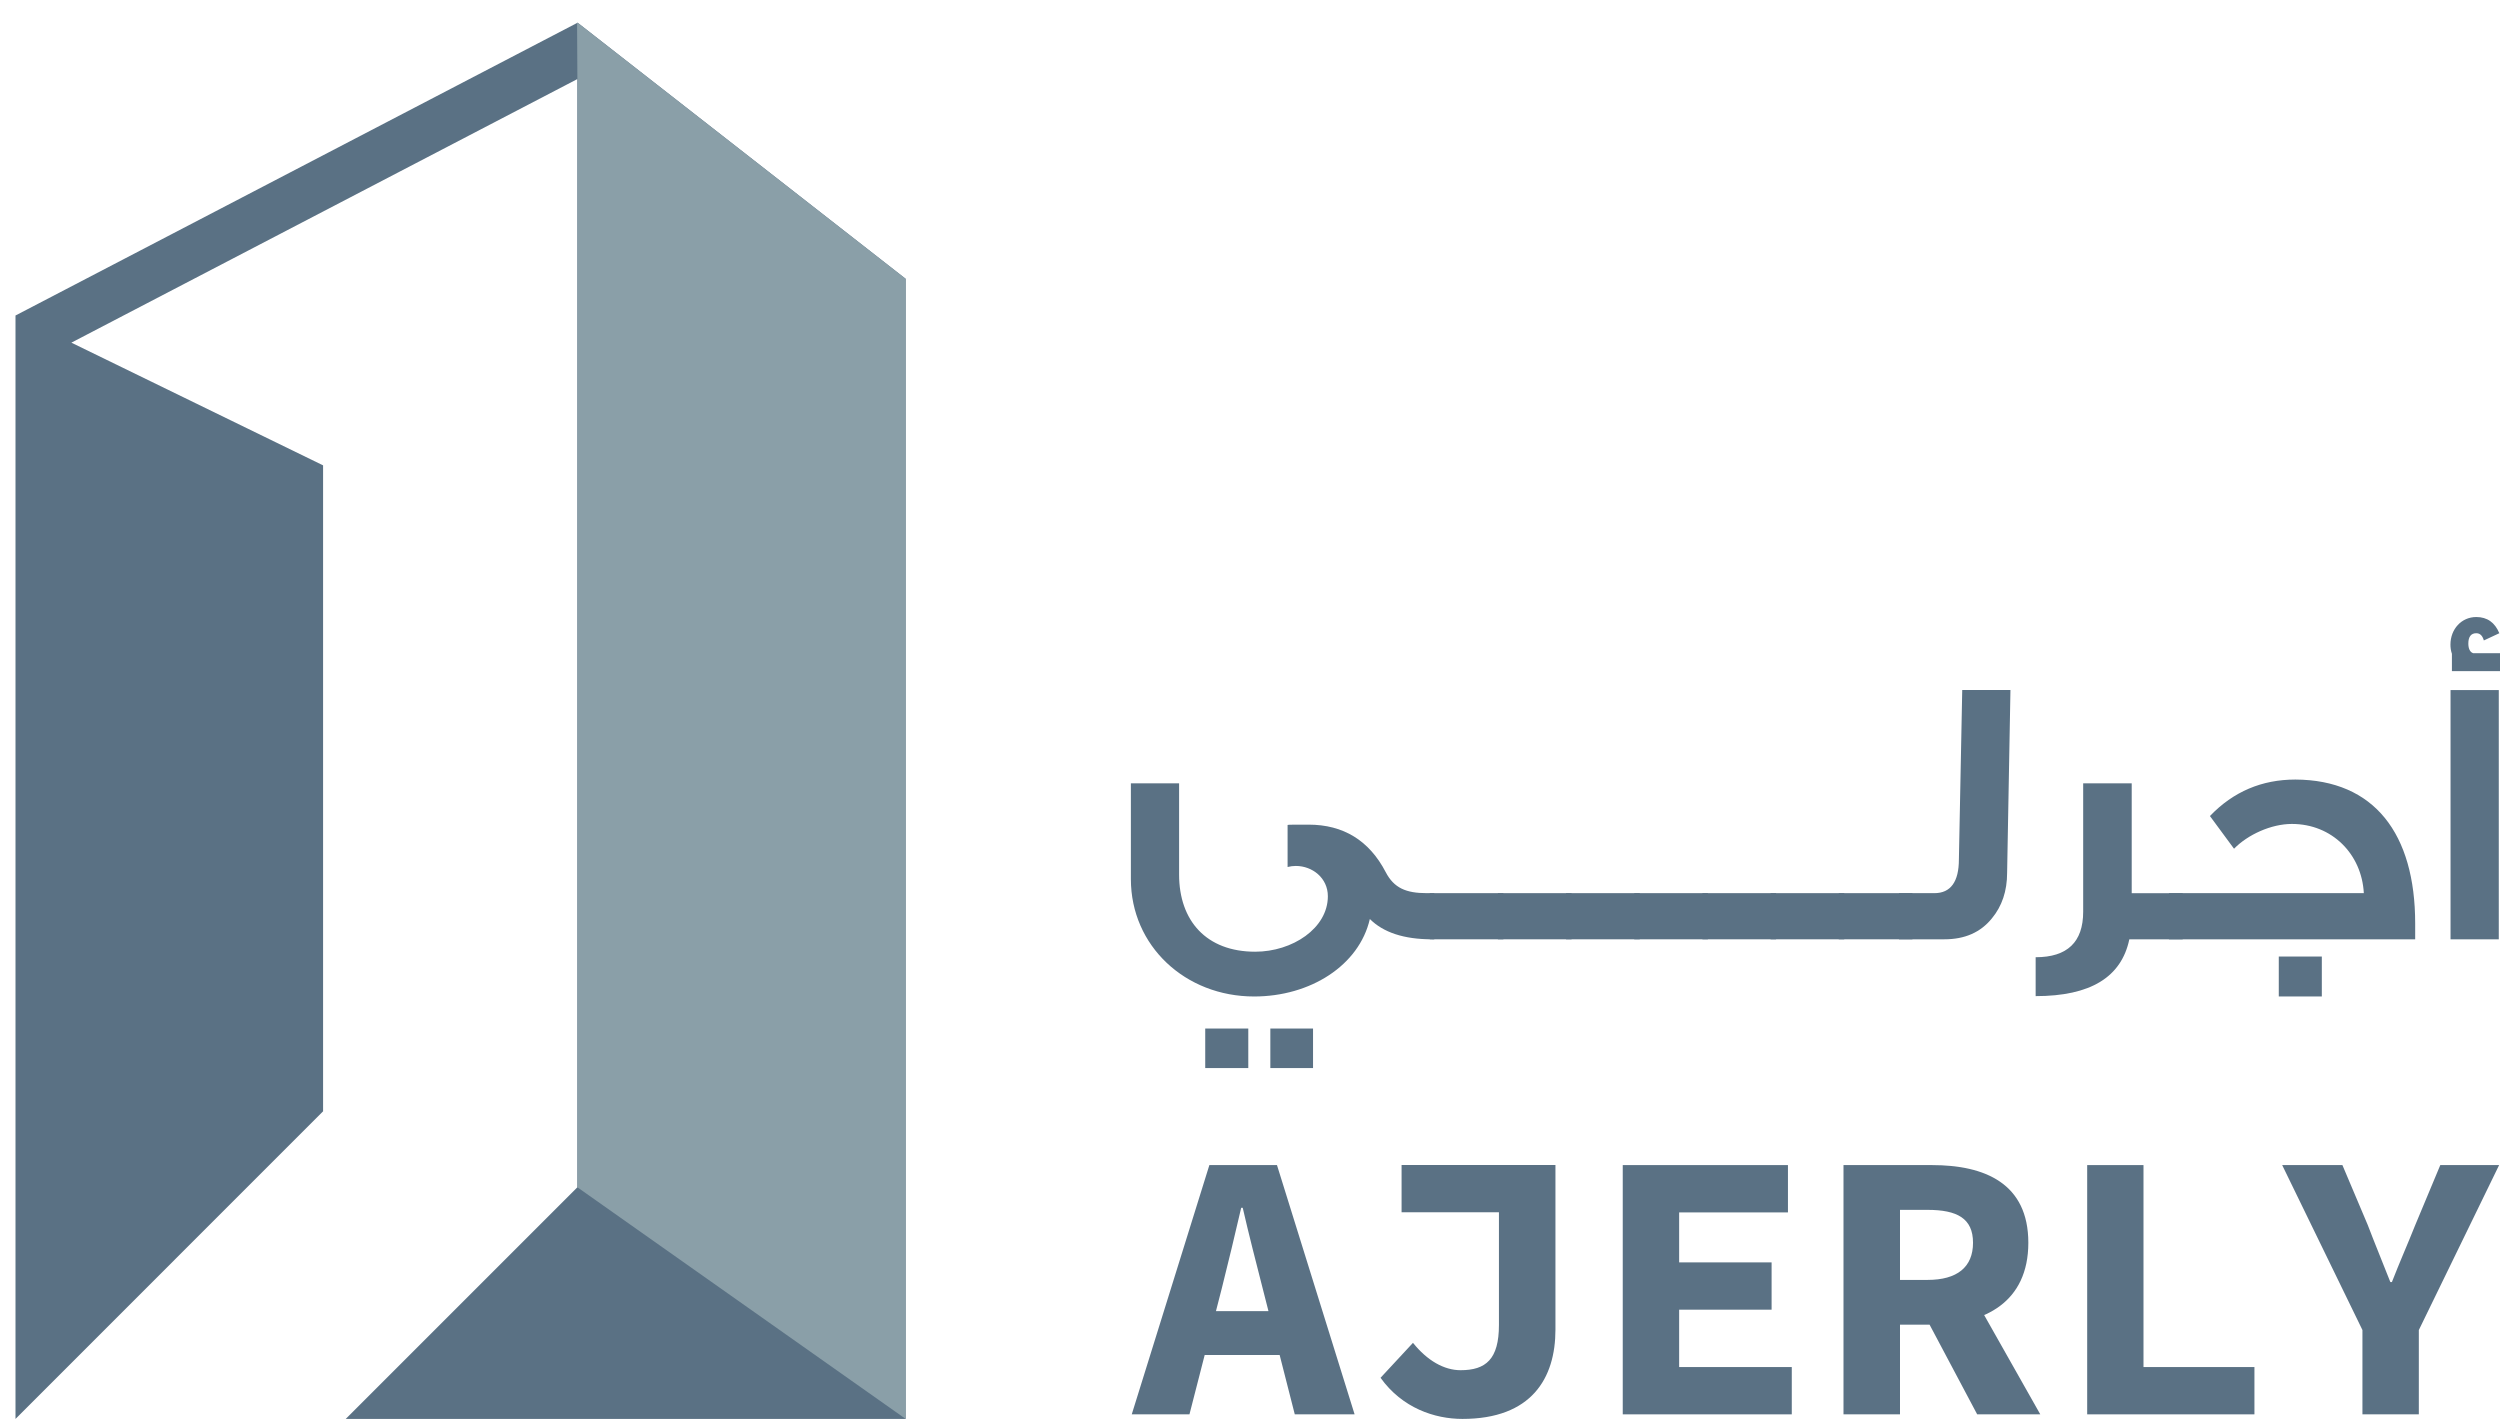
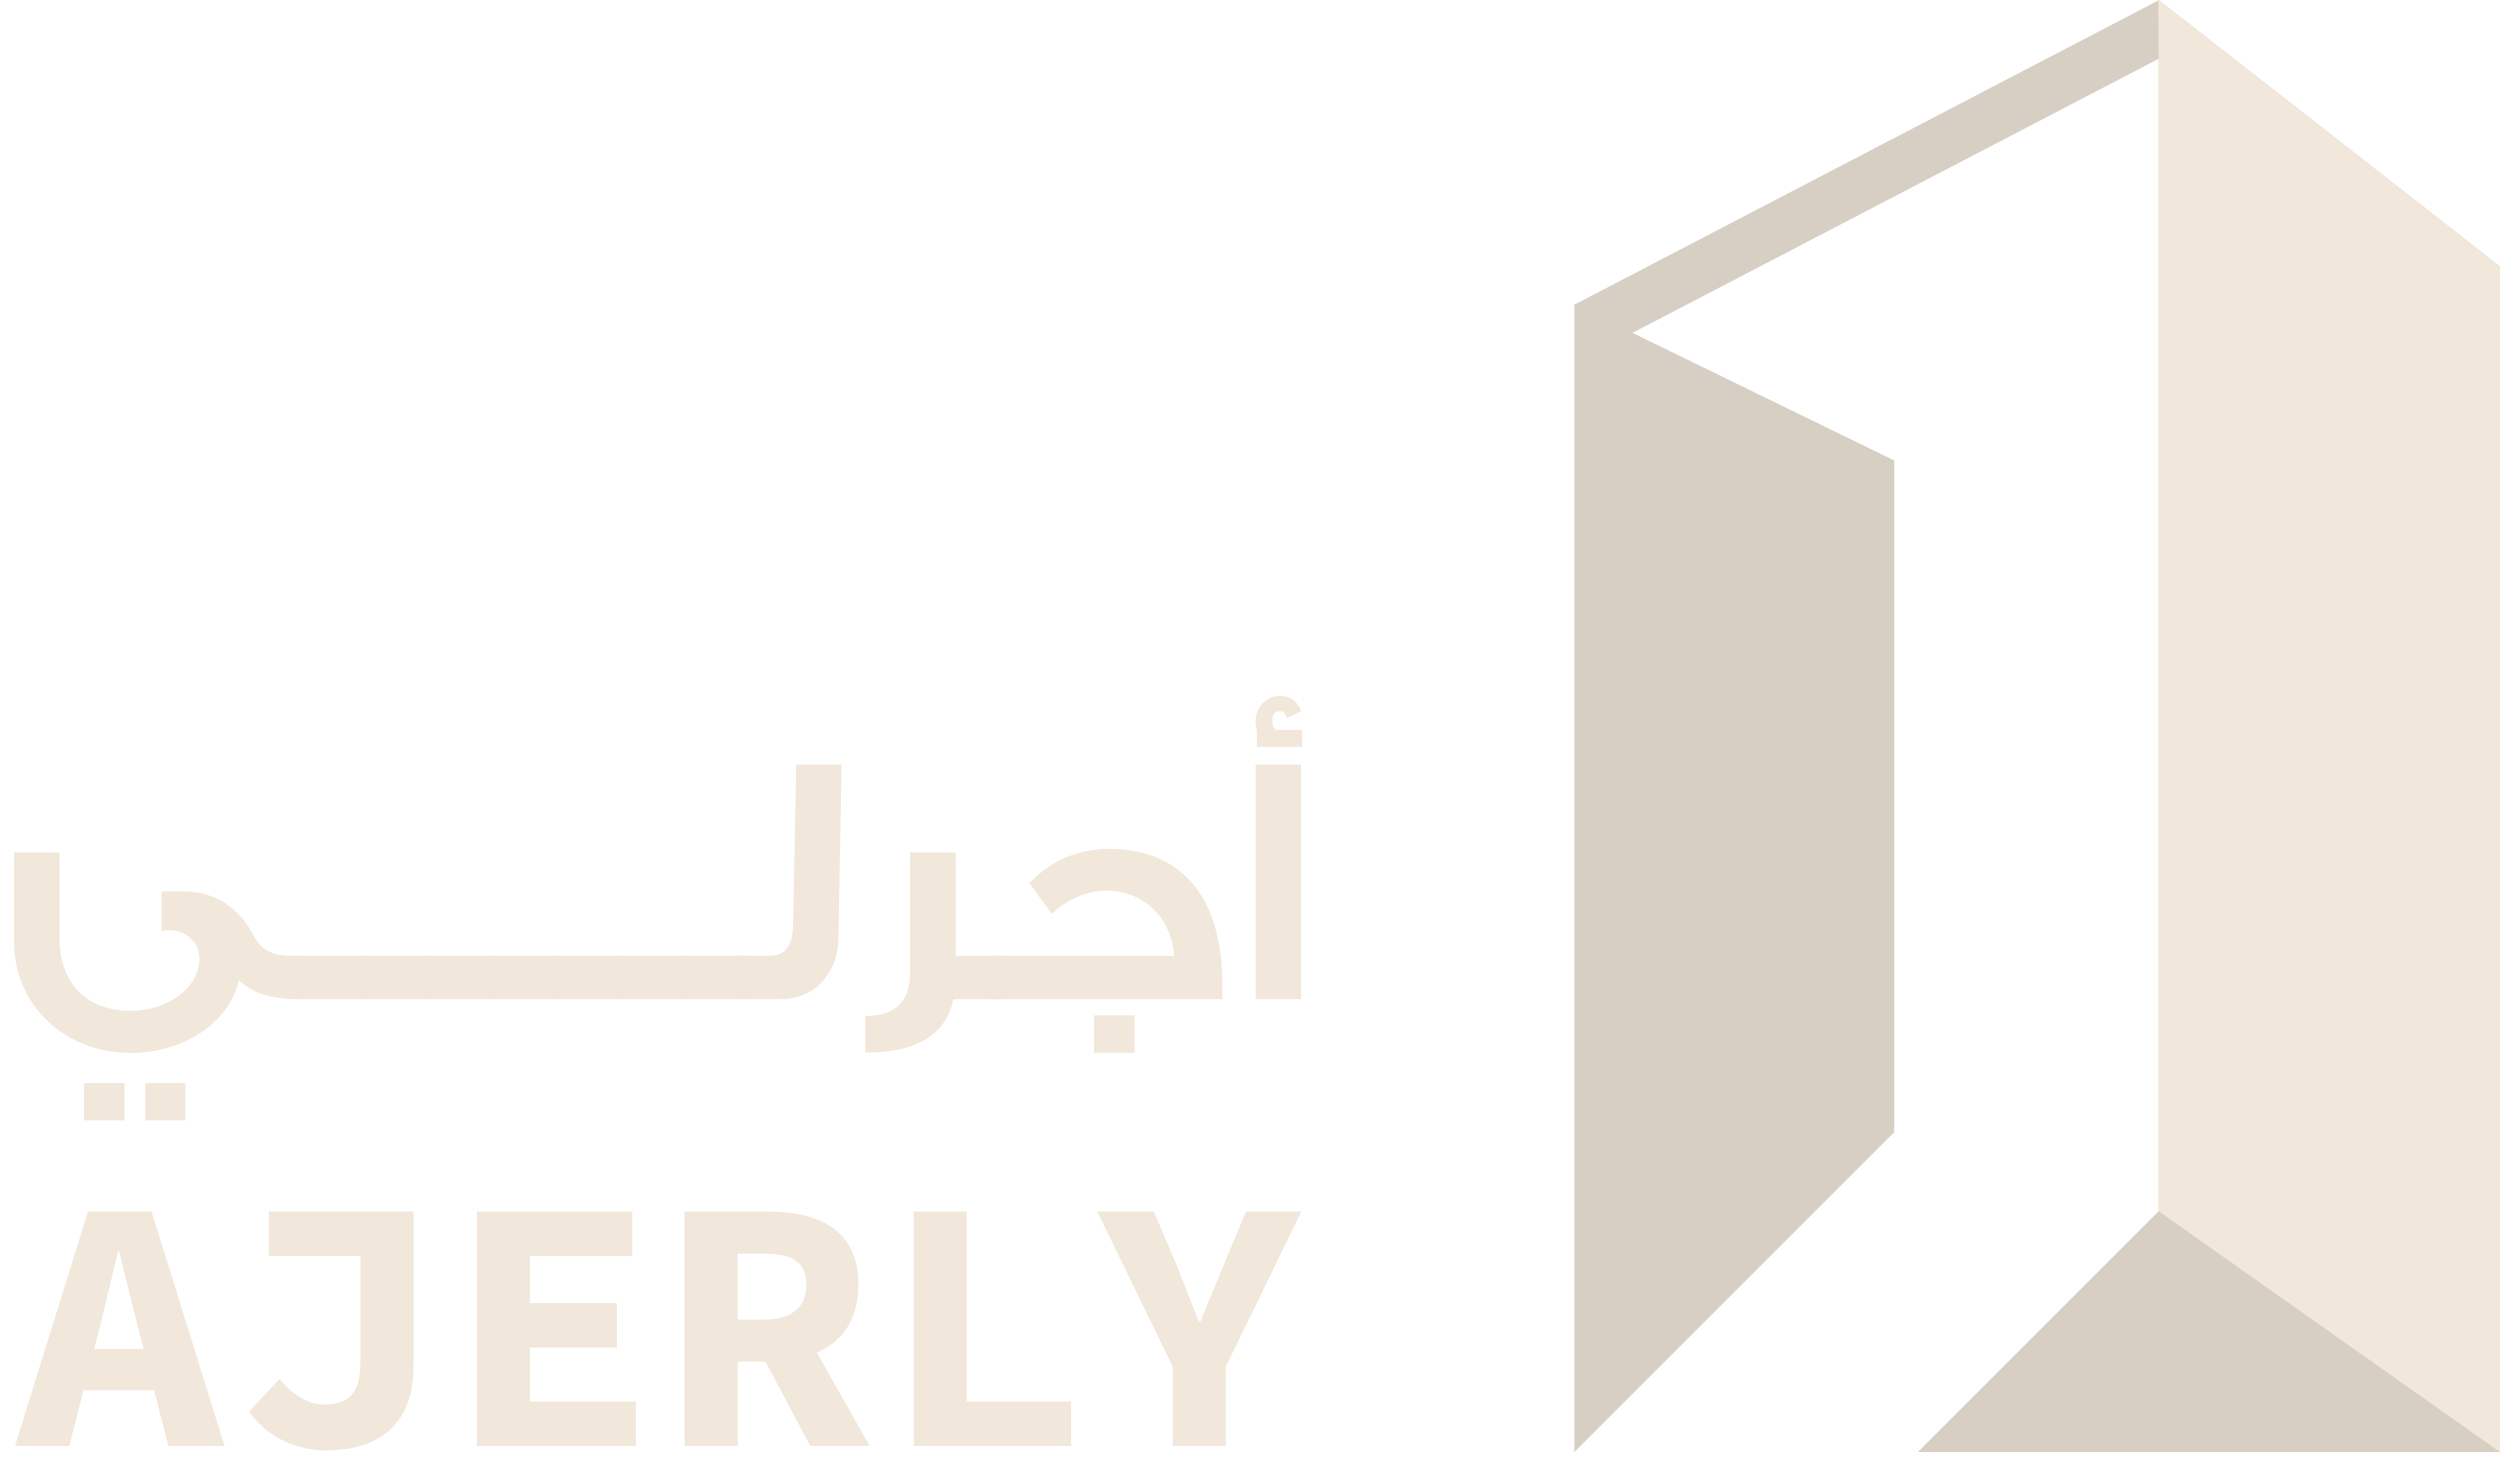
- <svg xmlns="http://www.w3.org/2000/svg" width="111" height="63" viewBox="0 0 111 63" fill="none">
-   <path d="M25.636 1V1.048L25.622 1.02L0.693 14.006L0.688 14.003V63L14.345 49.342V20.662L3.169 15.214L25.636 3.51V52.715L15.351 63H40.211V12.379L25.636 1Z" fill="#5A7184" />
-   <path d="M25.636 1V1.048L25.622 1.02L25.636 3.51V52.715L40.211 63V12.379L25.636 1Z" fill="#8A9FA8" />
-   <path d="M53.696 51.73H56.698L60.144 62.796H57.488L56.06 57.194C55.779 56.09 55.443 54.793 55.177 53.625H55.109C54.837 54.793 54.53 56.089 54.25 57.194L52.812 62.796H50.25L53.696 51.73ZM52.53 58.213H57.824V60.163H52.53V58.213Z" fill="#5A7184" />
-   <path d="M61.296 61.174L62.736 59.622C63.369 60.411 64.117 60.837 64.849 60.837C65.975 60.837 66.553 60.346 66.553 58.83V53.826H62.23V51.726H69.062V59.034C69.062 61.203 67.994 63 64.931 63C63.704 63 62.262 62.521 61.296 61.174Z" fill="#5A7184" />
-   <path d="M72.05 51.73H79.385V53.831H74.554V56.05H78.659V58.15H74.554V60.697H79.555V62.797H72.05V51.732V51.73Z" fill="#5A7184" />
-   <path d="M81.851 51.73H85.785C88.129 51.73 90.058 52.546 90.058 55.178C90.058 57.81 88.129 58.815 85.785 58.815H84.36V62.796H81.851V51.73ZM85.581 56.828C86.897 56.828 87.602 56.262 87.602 55.178C87.602 54.094 86.895 53.718 85.581 53.718H84.36V56.828H85.581ZM87.057 56.55L90.588 62.796H87.786L85.323 58.155L87.057 56.55Z" fill="#5A7184" />
-   <path d="M92.671 51.73H95.171V60.697H100.097V62.797H92.671V51.732V51.73Z" fill="#5A7184" />
-   <path d="M104.893 59.055L101.329 51.73H104.003L105.127 54.387C105.453 55.24 105.784 56.04 106.132 56.925H106.2C106.543 56.042 106.899 55.242 107.239 54.387L108.349 51.73H110.961L107.396 59.055V62.796H104.892V59.055H104.893Z" fill="#5A7184" />
-   <path d="M63.681 41.705H63.573C62.335 41.705 61.418 41.4 60.821 40.804C60.347 42.867 58.176 44.244 55.684 44.244C52.626 44.244 50.211 41.997 50.211 39.031V34.78H52.352V38.831C52.352 40.88 53.56 42.256 55.731 42.256C57.382 42.256 58.957 41.216 58.957 39.793C58.957 38.983 58.27 38.448 57.535 38.448C57.414 38.448 57.29 38.463 57.169 38.495V36.629C57.169 36.614 57.474 36.614 58.101 36.614C59.645 36.614 60.793 37.317 61.526 38.724C61.892 39.427 62.428 39.656 63.346 39.656H63.682V41.705H63.681ZM55.424 47.423H53.512V45.666H55.424V47.423ZM58.299 47.423H56.403V45.666H58.299V47.423Z" fill="#5A7184" />
-   <path d="M66.751 41.705H63.48V39.656H66.751V41.705Z" fill="#5A7184" />
-   <path d="M69.778 41.705H66.506V39.656H69.778V41.705Z" fill="#5A7184" />
-   <path d="M72.805 41.705H69.533V39.656H72.805V41.705Z" fill="#5A7184" />
-   <path d="M75.831 41.705H72.56V39.656H75.831V41.705Z" fill="#5A7184" />
-   <path d="M78.858 41.705H75.587V39.656H78.858V41.705Z" fill="#5A7184" />
-   <path d="M81.885 41.705H78.613V39.656H81.885V41.705Z" fill="#5A7184" />
-   <path d="M84.912 41.705H81.64V39.656H84.912V41.705Z" fill="#5A7184" />
-   <path d="M89.116 38.753C89.116 39.564 88.886 40.236 88.442 40.773C87.937 41.4 87.235 41.705 86.332 41.705H84.314V39.656H85.889C86.608 39.656 86.975 39.151 86.975 38.158L87.123 30.637H89.264L89.116 38.753Z" fill="#5A7184" />
-   <path d="M96.913 41.705H94.542C94.19 43.388 92.815 44.228 90.383 44.228V42.501C91.79 42.501 92.493 41.827 92.493 40.483V34.78H94.648V39.658H96.911V41.707L96.913 41.705Z" fill="#5A7184" />
-   <path d="M107.233 41.705H96.301V39.656H104.954C104.862 37.928 103.548 36.583 101.759 36.583C100.842 36.583 99.802 37.057 99.191 37.684C98.977 37.394 98.625 36.919 98.121 36.232C99.161 35.146 100.431 34.612 101.914 34.612C105.414 34.627 107.234 37.011 107.234 41.002V41.705H107.233ZM103.089 44.242H101.178V42.469H103.089V44.242Z" fill="#5A7184" />
-   <path d="M111 29.798H108.865V29.018H108.861C108.815 28.881 108.8 28.744 108.8 28.62C108.8 27.933 109.289 27.396 109.946 27.396C110.436 27.396 110.772 27.641 110.97 28.115L110.283 28.436C110.222 28.223 110.114 28.115 109.946 28.115C109.717 28.115 109.594 28.268 109.594 28.574C109.594 28.803 109.67 28.956 109.807 29.001H111V29.796V29.798ZM110.946 41.705H108.804V30.64H110.946V41.705Z" fill="#5A7184" />
+ <svg xmlns="http://www.w3.org/2000/svg" width="107" height="63" viewBox="0 0 107 63" fill="none">
+   <path d="M3.765 51.855H6.487L9.613 61.89H7.204L5.909 56.81C5.654 55.809 5.349 54.633 5.109 53.573H5.046C4.8 54.633 4.522 55.808 4.267 56.81L2.963 61.89H0.64L3.765 51.855ZM2.707 57.734H7.508V59.503H2.707V57.734Z" fill="#F1E8DB" />
+   <path d="M10.658 60.419L11.963 59.012C12.537 59.728 13.216 60.114 13.879 60.114C14.9 60.114 15.425 59.668 15.425 58.294V53.756H11.505V51.851H17.7V58.479C17.7 60.446 16.732 62.075 13.954 62.075C12.841 62.075 11.533 61.641 10.658 60.419Z" fill="#F1E8DB" />
+   <path d="M20.41 51.855H27.062V53.76H22.681V55.772H26.403V57.677H22.681V59.986H27.216V61.891H20.41V51.856V51.855Z" fill="#F1E8DB" />
+   <path d="M29.298 51.855H32.865C34.991 51.855 36.74 52.595 36.74 54.982C36.74 57.369 34.991 58.279 32.865 58.279H31.573V61.89H29.298V51.855ZM32.68 56.478C33.874 56.478 34.513 55.965 34.513 54.982C34.513 53.999 33.872 53.658 32.68 53.658H31.573V56.478H32.68ZM34.019 56.226L37.221 61.89H34.68L32.447 57.681L34.019 56.226Z" fill="#F1E8DB" />
+   <path d="M39.11 51.855H41.377V59.986H45.844V61.891H39.11V51.856V51.855Z" fill="#F1E8DB" />
+   <path d="M50.194 58.497L46.961 51.855H49.387L50.406 54.265C50.702 55.038 51.002 55.764 51.317 56.566H51.379C51.69 55.765 52.013 55.04 52.321 54.265L53.328 51.855H55.697L52.464 58.497V61.89H50.193V58.497H50.194Z" fill="#F1E8DB" />
+   <path d="M12.82 42.764H12.722C11.599 42.764 10.768 42.486 10.226 41.946C9.796 43.817 7.828 45.066 5.568 45.066C2.795 45.066 0.604 43.028 0.604 40.338V36.483H2.546V40.157C2.546 42.016 3.642 43.263 5.611 43.263C7.108 43.263 8.536 42.319 8.536 41.03C8.536 40.294 7.913 39.809 7.247 39.809C7.136 39.809 7.025 39.824 6.914 39.852V38.161C6.914 38.146 7.192 38.146 7.76 38.146C9.16 38.146 10.201 38.784 10.865 40.06C11.198 40.697 11.684 40.905 12.516 40.905H12.821V42.764H12.82ZM5.332 47.949H3.598V46.355H5.332V47.949ZM7.94 47.949H6.22V46.355H7.94V47.949Z" fill="#F1E8DB" />
+   <path d="M15.604 42.763H12.637V40.905H15.604V42.763Z" fill="#F1E8DB" />
+   <path d="M18.349 42.763H15.382V40.905H18.349V42.763Z" fill="#F1E8DB" />
+   <path d="M21.094 42.763H18.127V40.905H21.094V42.763Z" fill="#F1E8DB" />
+   <path d="M23.839 42.763H20.872V40.905H23.839V42.763Z" fill="#F1E8DB" />
+   <path d="M26.584 42.763H23.617V40.905H26.584V42.763Z" fill="#F1E8DB" />
+   <path d="M29.328 42.763H26.362V40.905H29.328V42.763Z" fill="#F1E8DB" />
+   <path d="M32.073 42.763H29.106V40.905H32.073V42.763Z" fill="#F1E8DB" />
+   <path d="M35.886 40.087C35.886 40.822 35.678 41.431 35.275 41.918C34.817 42.486 34.18 42.764 33.362 42.764H31.532V40.905H32.96C33.612 40.905 33.944 40.447 33.944 39.546L34.079 32.726H36.02L35.886 40.087Z" fill="#F1E8DB" />
+   <path d="M42.956 42.764H40.807C40.487 44.289 39.24 45.052 37.035 45.052V43.485C38.311 43.485 38.949 42.874 38.949 41.655V36.483H40.903V40.907H42.955V42.765L42.956 42.764Z" fill="#F1E8DB" />
+   <path d="M52.315 42.764H42.402V40.905H50.249C50.166 39.338 48.974 38.118 47.352 38.118C46.52 38.118 45.577 38.548 45.023 39.116C44.829 38.853 44.509 38.423 44.052 37.8C44.996 36.816 46.147 36.331 47.492 36.331C50.666 36.345 52.317 38.507 52.317 42.126V42.764H52.315ZM48.558 45.064H46.824V43.456H48.558V45.064Z" fill="#F1E8DB" />
+   <path d="M55.732 31.965H53.796V31.258H53.791C53.751 31.134 53.736 31.009 53.736 30.897C53.736 30.274 54.18 29.787 54.776 29.787C55.22 29.787 55.525 30.009 55.705 30.439L55.081 30.731C55.026 30.537 54.928 30.439 54.776 30.439C54.568 30.439 54.456 30.578 54.456 30.855C54.456 31.063 54.525 31.201 54.65 31.242H55.732V31.964V31.965ZM55.682 42.764H53.741V32.729H55.682V42.764Z" fill="#F1E8DB" />
+   <path d="M92.391 0V0.048L92.376 0.02L67.389 13.037L67.383 13.034V62.147L81.073 48.457V19.709L69.871 14.247L92.391 2.516V51.838L82.082 62.147H107V11.406L92.391 0Z" fill="#D7CFC4" />
+   <path d="M92.39 0V0.048L92.376 0.02L92.39 2.516V51.838L107 62.147V11.406L92.39 0Z" fill="#F1E8DB" />
</svg>
